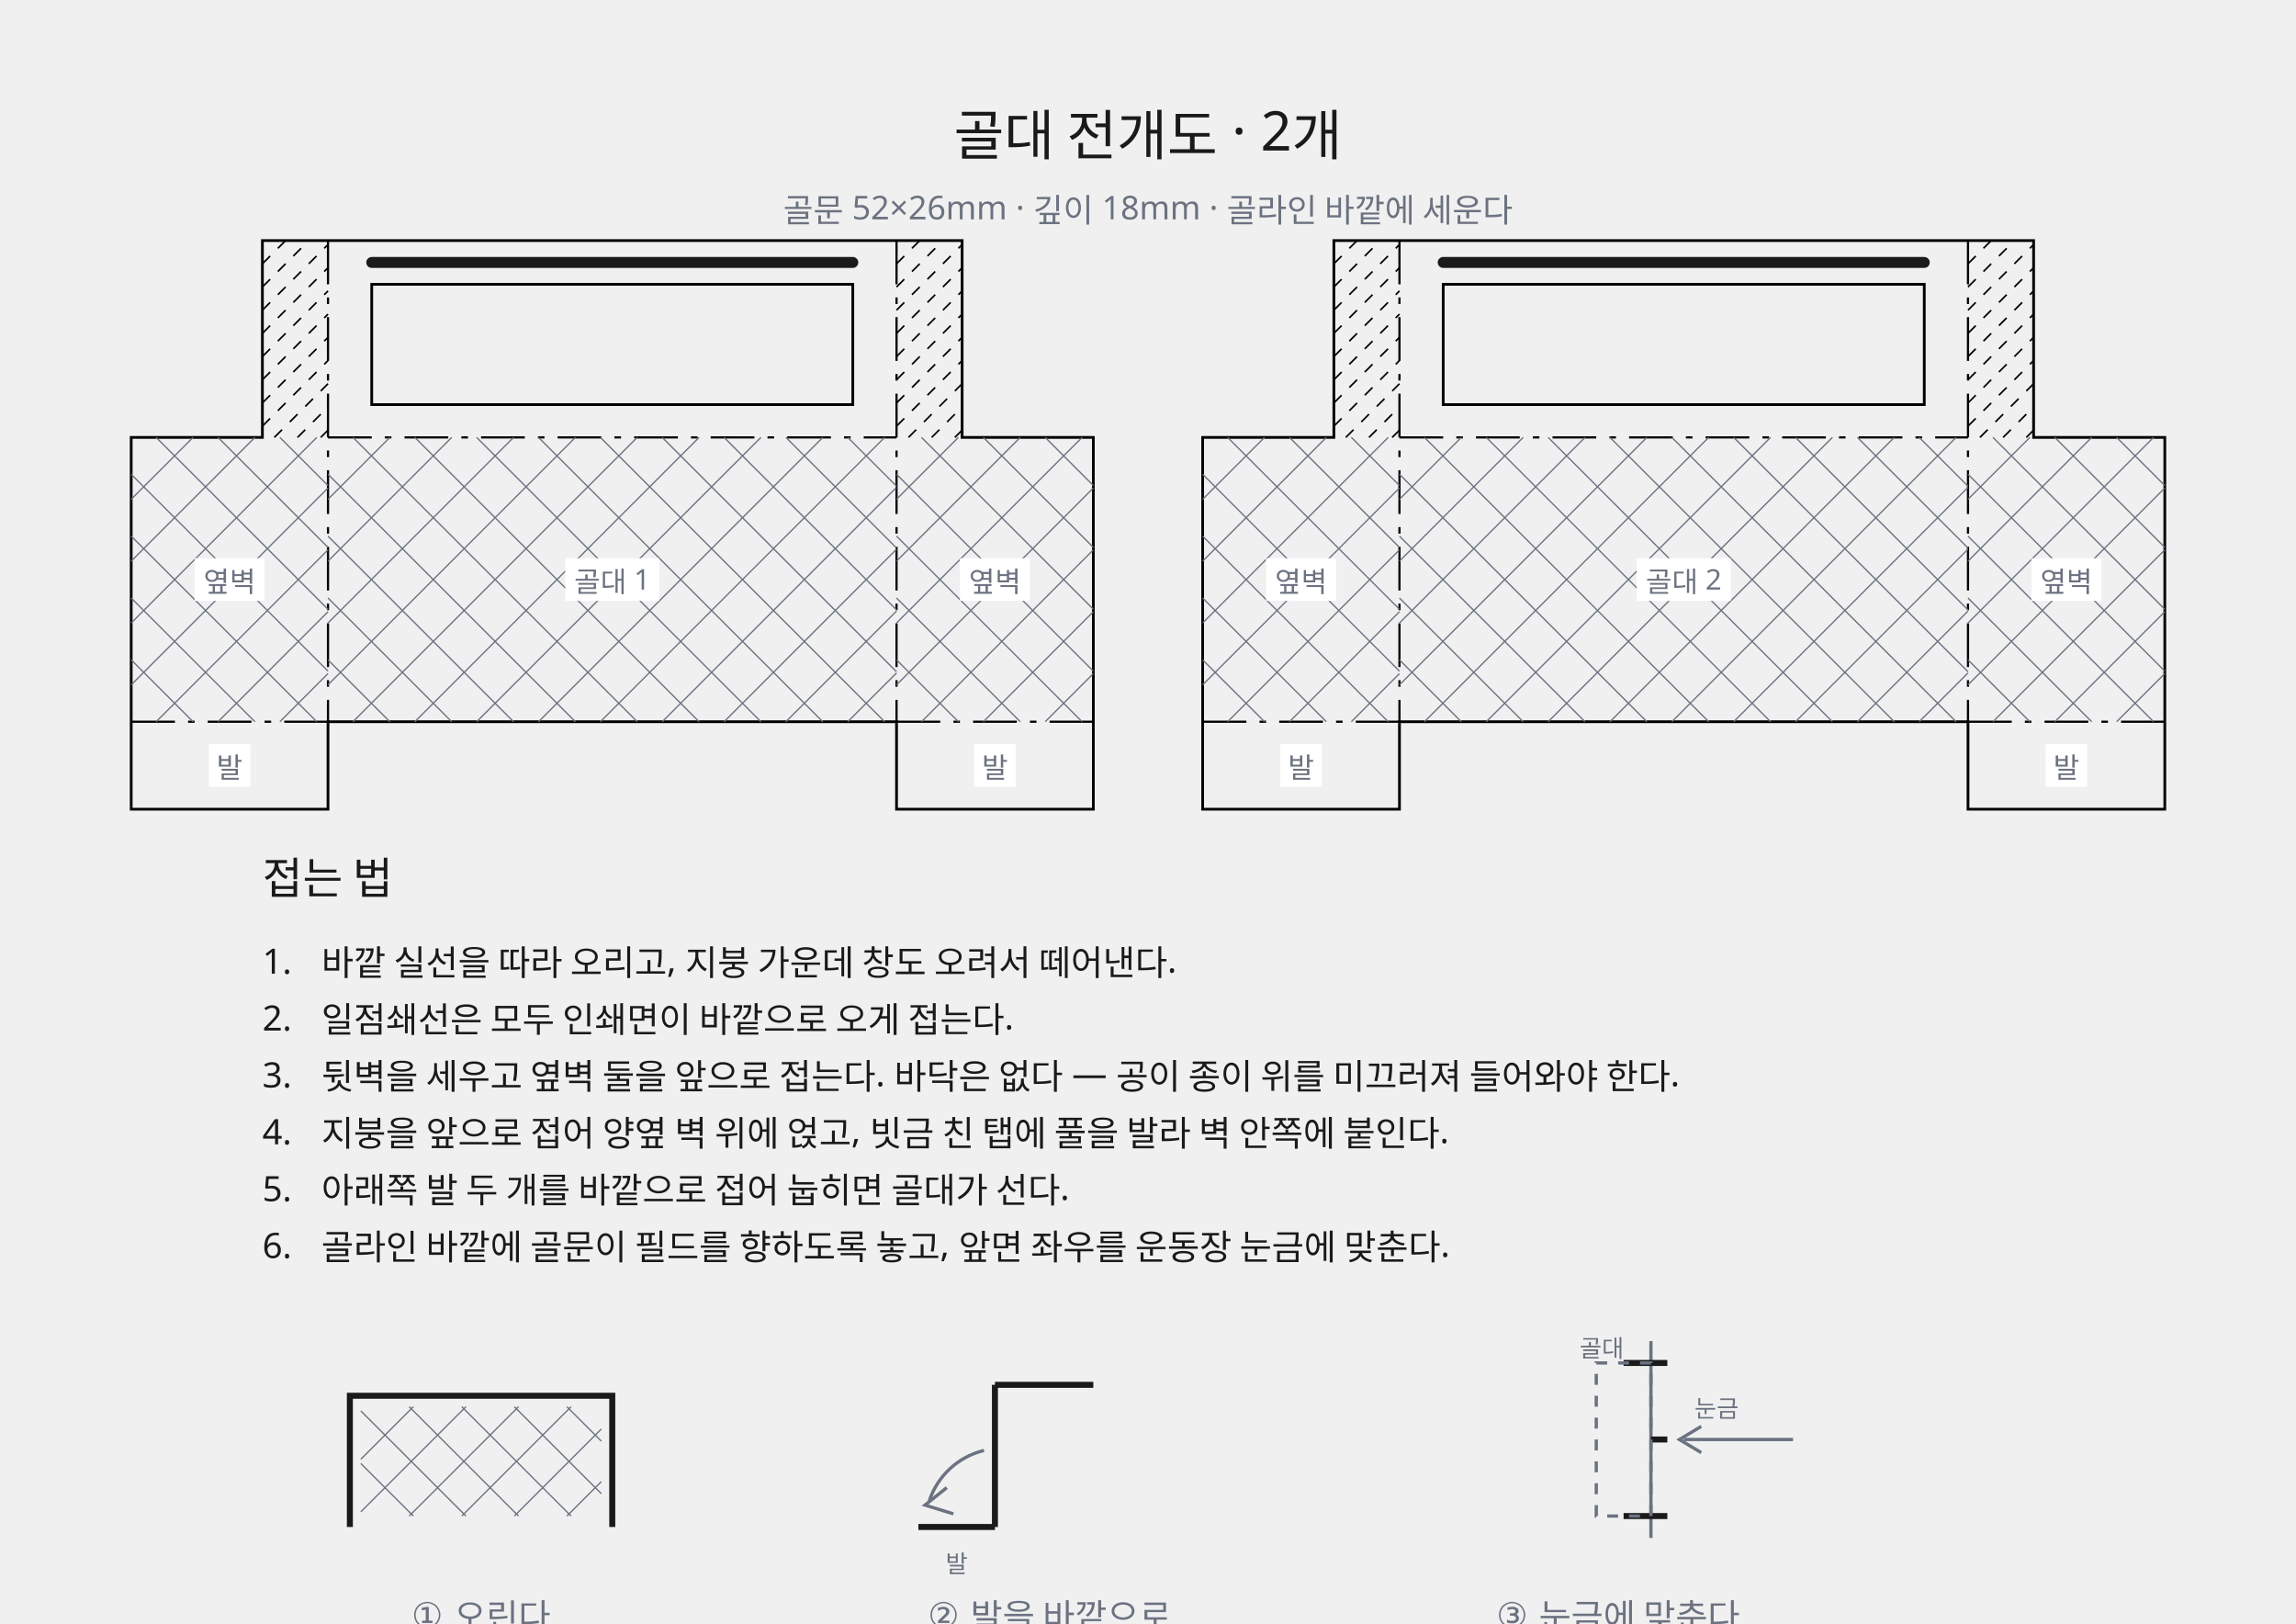
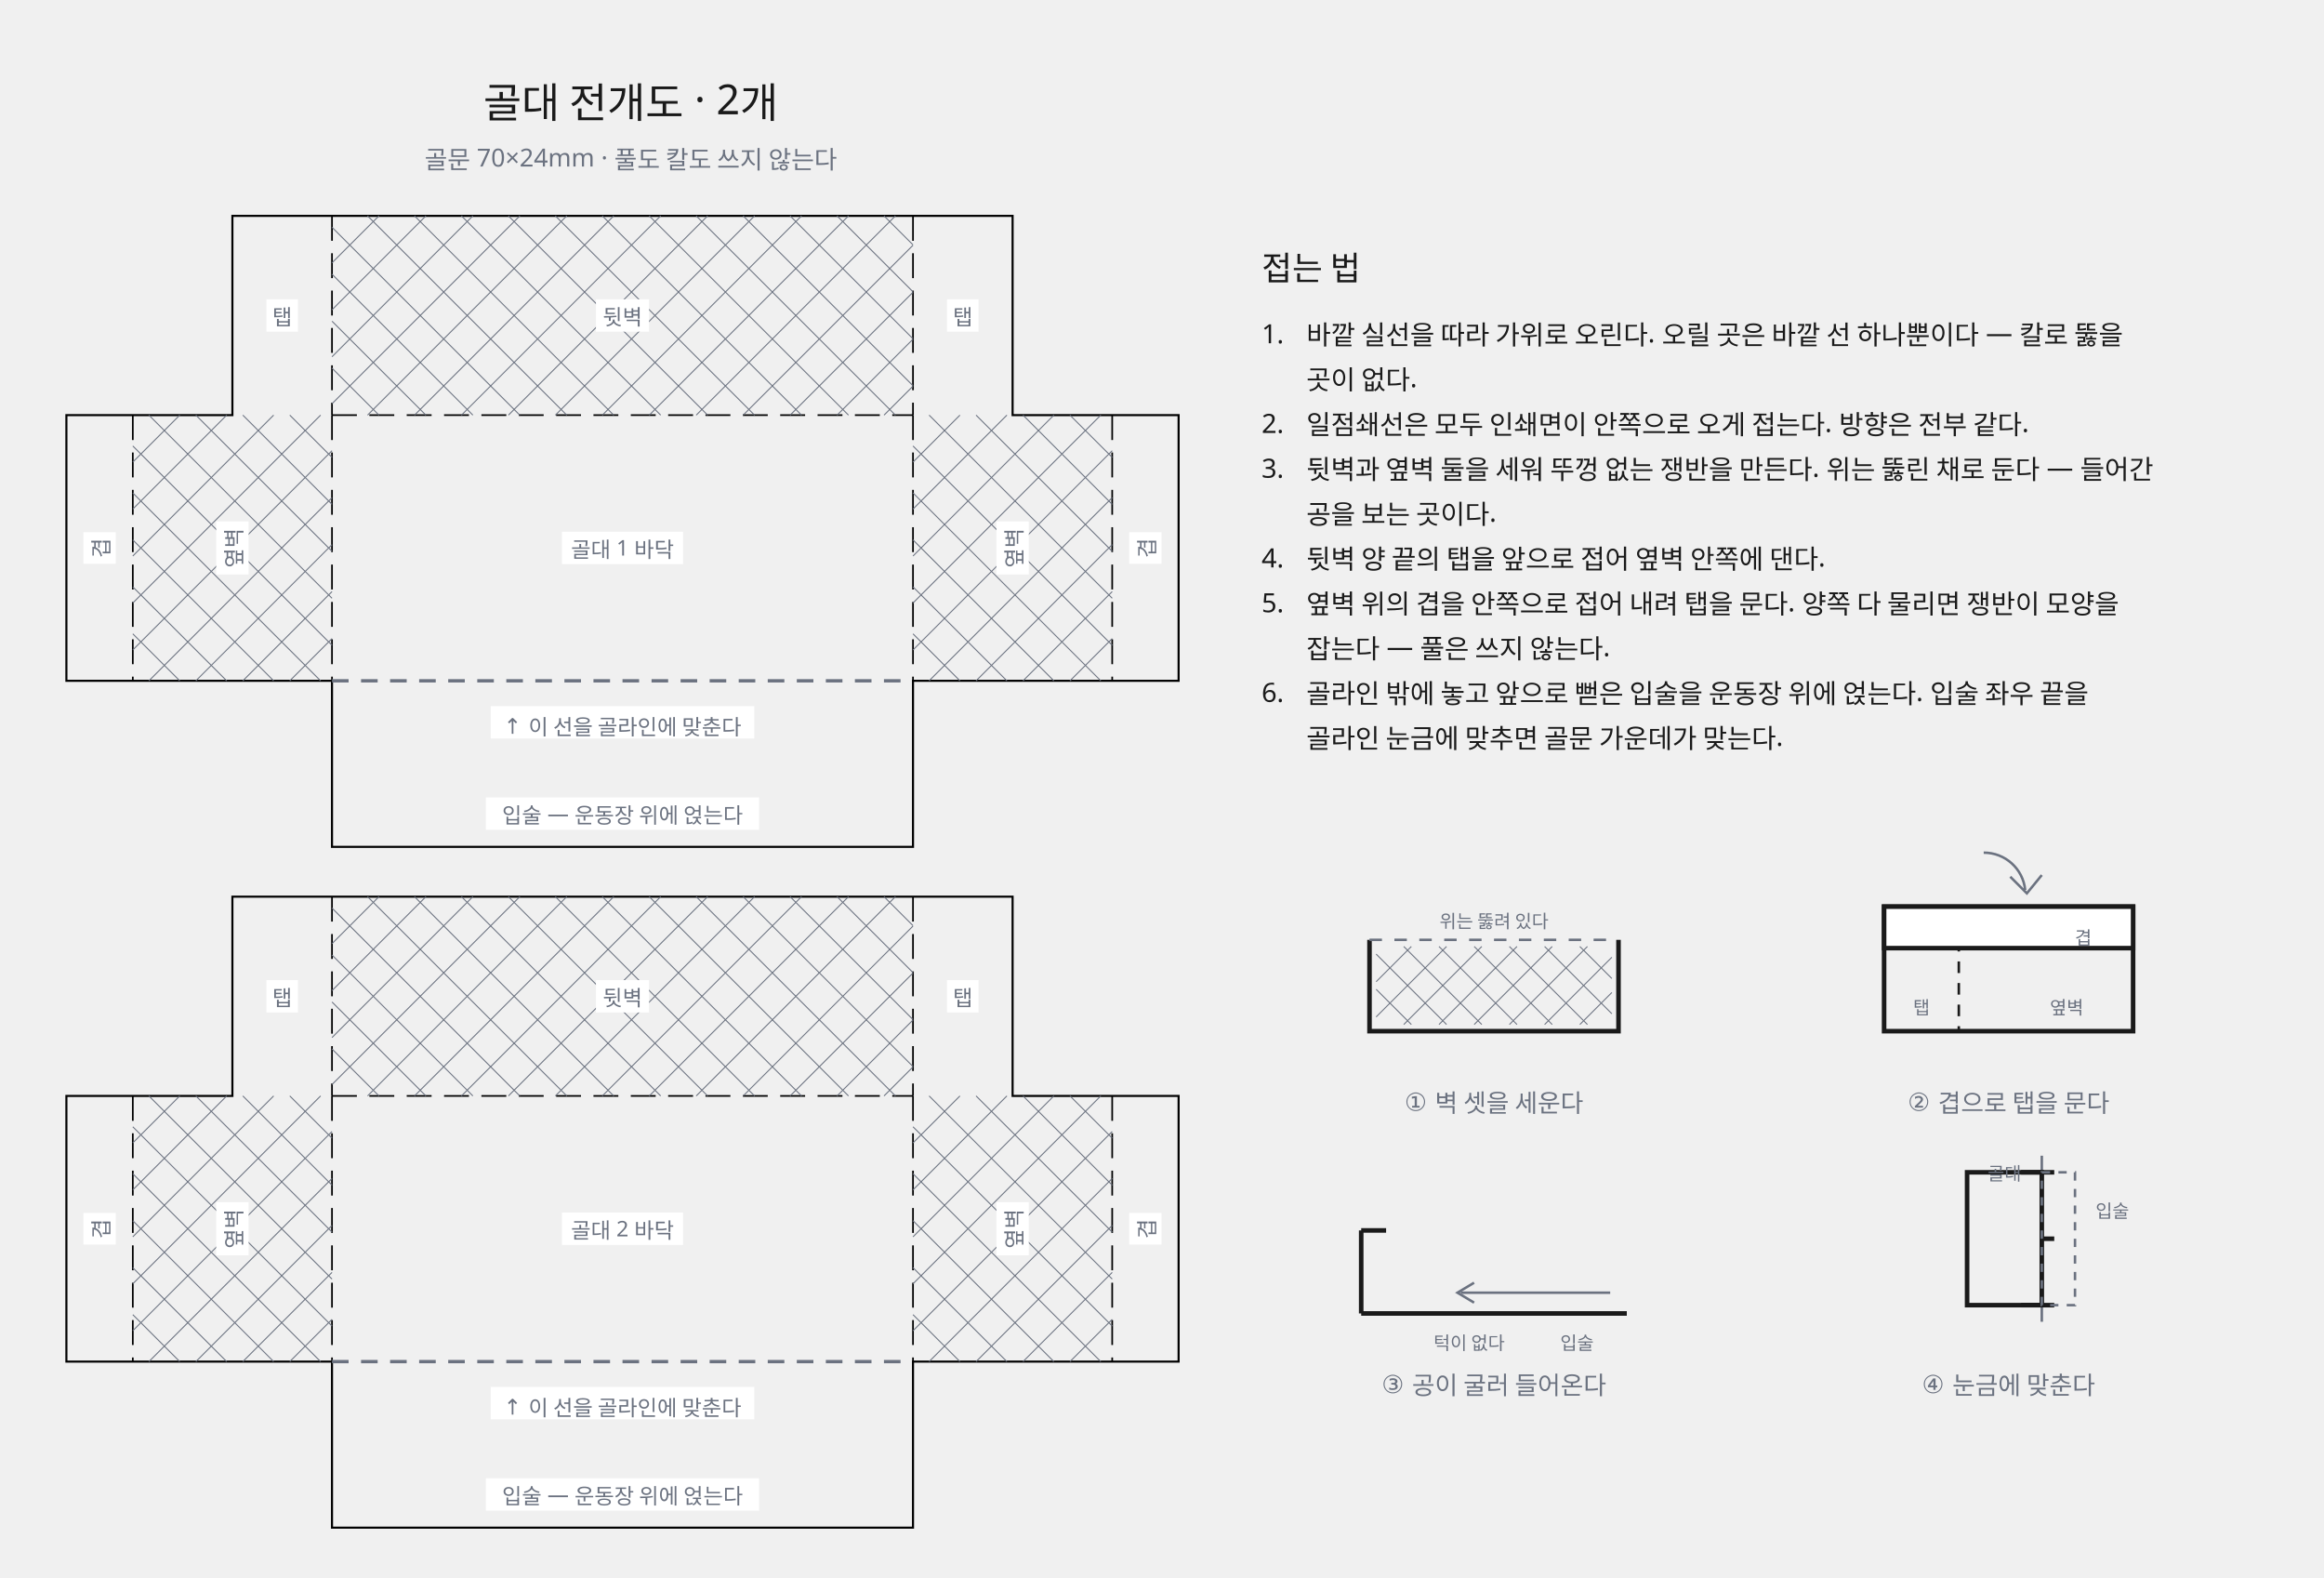
- <svg xmlns="http://www.w3.org/2000/svg" width="210mm" height="148.5mm" viewBox="0 0 210 148.5" font-family="Noto Sans KR">
+ <svg xmlns="http://www.w3.org/2000/svg" width="280mm" height="190mm" viewBox="0 0 280 190" font-family="Noto Sans KR">
  <g id="pc-cut" fill="none" stroke="#000000" stroke-width="0.25" stroke-linecap="butt">
-     <path d="M 24 22 H 88 V 40 H 100 V 74 H 82 V 66 H 30 V 74 H 12 V 40 H 24 Z" />
-     <path d="M 122 22 H 186 V 40 H 198 V 74 H 180 V 66 H 128 V 74 H 110 V 40 H 122 Z" />
-     <rect x="34" y="26" width="44" height="11" />
-     <rect x="132" y="26" width="44" height="11" />
+     <path d="M 28 26 H 122 V 50 H 142 V 82 H 110 V 102 H 40 V 82 H 8 V 50 H 28 Z" />
+     <path d="M 28 108 H 122 V 132 H 142 V 164 H 110 V 184 H 40 V 164 H 8 V 132 H 28 Z" />
  </g>
-   <g id="pc-fold-mountain" fill="none" stroke="#000000" stroke-width="0.2" stroke-dasharray="4 1.2 0.6 1.2" stroke-linecap="butt">
-     <line x1="30" y1="22" x2="30" y2="66" />
-     <line x1="82" y1="22" x2="82" y2="66" />
-     <line x1="30" y1="40" x2="82" y2="40" />
-     <line x1="12" y1="66" x2="30" y2="66" />
-     <line x1="82" y1="66" x2="100" y2="66" />
-     <line x1="128" y1="22" x2="128" y2="66" />
-     <line x1="180" y1="22" x2="180" y2="66" />
-     <line x1="128" y1="40" x2="180" y2="40" />
-     <line x1="110" y1="66" x2="128" y2="66" />
-     <line x1="180" y1="66" x2="198" y2="66" />
-   </g>
-   <g id="pc-glue" fill="none" stroke="#000000" stroke-width="0.15" stroke-dasharray="1 1" stroke-linecap="butt">
-     <line x1="24" y1="24.121" x2="26.121" y2="22" />
-     <line x1="24" y1="26.243" x2="28.243" y2="22" />
-     <line x1="24" y1="28.364" x2="30" y2="22.364" />
-     <line x1="24" y1="30.485" x2="30" y2="24.485" />
-     <line x1="24" y1="32.607" x2="30" y2="26.607" />
-     <line x1="24" y1="34.728" x2="30" y2="28.728" />
-     <line x1="24" y1="36.849" x2="30" y2="30.849" />
-     <line x1="24" y1="38.971" x2="30" y2="32.971" />
-     <line x1="25.092" y1="40" x2="30" y2="35.092" />
-     <line x1="27.213" y1="40" x2="30" y2="37.213" />
-     <line x1="29.335" y1="40" x2="30" y2="39.335" />
-     <line x1="82" y1="24.121" x2="84.121" y2="22" />
-     <line x1="82" y1="26.243" x2="86.243" y2="22" />
-     <line x1="82" y1="28.364" x2="88" y2="22.364" />
-     <line x1="82" y1="30.485" x2="88" y2="24.485" />
-     <line x1="82" y1="32.607" x2="88" y2="26.607" />
-     <line x1="82" y1="34.728" x2="88" y2="28.728" />
-     <line x1="82" y1="36.849" x2="88" y2="30.849" />
-     <line x1="82" y1="38.971" x2="88" y2="32.971" />
-     <line x1="83.092" y1="40" x2="88" y2="35.092" />
-     <line x1="85.213" y1="40" x2="88" y2="37.213" />
-     <line x1="87.335" y1="40" x2="88" y2="39.335" />
-     <line x1="122" y1="24.121" x2="124.121" y2="22" />
-     <line x1="122" y1="26.243" x2="126.243" y2="22" />
-     <line x1="122" y1="28.364" x2="128" y2="22.364" />
-     <line x1="122" y1="30.485" x2="128" y2="24.485" />
-     <line x1="122" y1="32.607" x2="128" y2="26.607" />
-     <line x1="122" y1="34.728" x2="128" y2="28.728" />
-     <line x1="122" y1="36.849" x2="128" y2="30.849" />
-     <line x1="122" y1="38.971" x2="128" y2="32.971" />
-     <line x1="123.092" y1="40" x2="128" y2="35.092" />
-     <line x1="125.213" y1="40" x2="128" y2="37.213" />
-     <line x1="127.335" y1="40" x2="128" y2="39.335" />
-     <line x1="180" y1="24.121" x2="182.121" y2="22" />
-     <line x1="180" y1="26.243" x2="184.243" y2="22" />
-     <line x1="180" y1="28.364" x2="186" y2="22.364" />
-     <line x1="180" y1="30.485" x2="186" y2="24.485" />
-     <line x1="180" y1="32.607" x2="186" y2="26.607" />
-     <line x1="180" y1="34.728" x2="186" y2="28.728" />
-     <line x1="180" y1="36.849" x2="186" y2="30.849" />
-     <line x1="180" y1="38.971" x2="186" y2="32.971" />
-     <line x1="181.092" y1="40" x2="186" y2="35.092" />
-     <line x1="183.213" y1="40" x2="186" y2="37.213" />
-     <line x1="185.335" y1="40" x2="186" y2="39.335" />
+   <g id="pc-fold-valley" fill="none" stroke="#000000" stroke-width="0.2" stroke-dasharray="3 1.5" stroke-linecap="butt">
+     <line x1="40" y1="50" x2="110" y2="50" />
+     <line x1="40" y1="50" x2="40" y2="82" />
+     <line x1="110" y1="50" x2="110" y2="82" />
+     <line x1="16" y1="50" x2="16" y2="82" />
+     <line x1="134" y1="50" x2="134" y2="82" />
+     <line x1="40" y1="26" x2="40" y2="50" />
+     <line x1="110" y1="26" x2="110" y2="50" />
+     <line x1="40" y1="132" x2="110" y2="132" />
+     <line x1="40" y1="132" x2="40" y2="164" />
+     <line x1="110" y1="132" x2="110" y2="164" />
+     <line x1="16" y1="132" x2="16" y2="164" />
+     <line x1="134" y1="132" x2="134" y2="164" />
+     <line x1="40" y1="108" x2="40" y2="132" />
+     <line x1="110" y1="108" x2="110" y2="132" />
  </g>
  <g id="pc-art" fill="#1a1a1a" stroke="none">
-     <text x="105" y="12" font-size="5" dominant-baseline="central" text-anchor="middle">골대 전개도 · 2개</text>
-     <text x="105" y="19" font-size="3" dominant-baseline="central" fill="#6b7280" text-anchor="middle">골문 52×26mm · 깊이 18mm · 골라인 바깥에 세운다</text>
+     <text x="76" y="12" font-size="5" dominant-baseline="central" text-anchor="middle">골대 전개도 · 2개</text>
+     <text x="76" y="19" font-size="3" dominant-baseline="central" fill="#6b7280" text-anchor="middle">골문 70×24mm · 풀도 칼도 쓰지 않는다</text>
    <g stroke="#6b7280" stroke-width="0.12" fill="none">
-       <line x1="30" y1="45.657" x2="35.657" y2="40" />
-       <line x1="30" y1="51.314" x2="41.314" y2="40" />
-       <line x1="30" y1="56.971" x2="46.971" y2="40" />
-       <line x1="30" y1="62.627" x2="52.627" y2="40" />
-       <line x1="32.284" y1="66" x2="58.284" y2="40" />
-       <line x1="37.941" y1="66" x2="63.941" y2="40" />
-       <line x1="43.598" y1="66" x2="69.598" y2="40" />
-       <line x1="49.255" y1="66" x2="75.255" y2="40" />
-       <line x1="54.912" y1="66" x2="80.912" y2="40" />
-       <line x1="60.569" y1="66" x2="82" y2="44.569" />
-       <line x1="66.225" y1="66" x2="82" y2="50.225" />
-       <line x1="71.882" y1="66" x2="82" y2="55.882" />
-       <line x1="77.539" y1="66" x2="82" y2="61.539" />
-       <line x1="30" y1="60.343" x2="35.657" y2="66" />
-       <line x1="30" y1="54.686" x2="41.314" y2="66" />
-       <line x1="30" y1="49.029" x2="46.971" y2="66" />
-       <line x1="30" y1="43.373" x2="52.627" y2="66" />
-       <line x1="32.284" y1="40" x2="58.284" y2="66" />
-       <line x1="37.941" y1="40" x2="63.941" y2="66" />
-       <line x1="43.598" y1="40" x2="69.598" y2="66" />
-       <line x1="49.255" y1="40" x2="75.255" y2="66" />
-       <line x1="54.912" y1="40" x2="80.912" y2="66" />
-       <line x1="60.569" y1="40" x2="82" y2="61.431" />
-       <line x1="66.225" y1="40" x2="82" y2="55.775" />
-       <line x1="71.882" y1="40" x2="82" y2="50.118" />
-       <line x1="77.539" y1="40" x2="82" y2="44.461" />
-       <line x1="12" y1="45.657" x2="17.657" y2="40" />
-       <line x1="12" y1="51.314" x2="23.314" y2="40" />
-       <line x1="12" y1="56.971" x2="28.971" y2="40" />
-       <line x1="12" y1="62.627" x2="30" y2="44.627" />
-       <line x1="14.284" y1="66" x2="30" y2="50.284" />
-       <line x1="19.941" y1="66" x2="30" y2="55.941" />
-       <line x1="25.598" y1="66" x2="30" y2="61.598" />
-       <line x1="12" y1="60.343" x2="17.657" y2="66" />
-       <line x1="12" y1="54.686" x2="23.314" y2="66" />
-       <line x1="12" y1="49.029" x2="28.971" y2="66" />
-       <line x1="12" y1="43.373" x2="30" y2="61.373" />
-       <line x1="14.284" y1="40" x2="30" y2="55.716" />
-       <line x1="19.941" y1="40" x2="30" y2="50.059" />
-       <line x1="25.598" y1="40" x2="30" y2="44.402" />
-       <line x1="82" y1="45.657" x2="87.657" y2="40" />
-       <line x1="82" y1="51.314" x2="93.314" y2="40" />
-       <line x1="82" y1="56.971" x2="98.971" y2="40" />
-       <line x1="82" y1="62.627" x2="100" y2="44.627" />
-       <line x1="84.284" y1="66" x2="100" y2="50.284" />
-       <line x1="89.941" y1="66" x2="100" y2="55.941" />
-       <line x1="95.598" y1="66" x2="100" y2="61.598" />
-       <line x1="82" y1="60.343" x2="87.657" y2="66" />
-       <line x1="82" y1="54.686" x2="93.314" y2="66" />
-       <line x1="82" y1="49.029" x2="98.971" y2="66" />
-       <line x1="82" y1="43.373" x2="100" y2="61.373" />
-       <line x1="84.284" y1="40" x2="100" y2="55.716" />
-       <line x1="89.941" y1="40" x2="100" y2="50.059" />
-       <line x1="95.598" y1="40" x2="100" y2="44.402" />
+       <line x1="40" y1="31.657" x2="45.657" y2="26" />
+       <line x1="40" y1="37.314" x2="51.314" y2="26" />
+       <line x1="40" y1="42.971" x2="56.971" y2="26" />
+       <line x1="40" y1="48.627" x2="62.627" y2="26" />
+       <line x1="44.284" y1="50" x2="68.284" y2="26" />
+       <line x1="49.941" y1="50" x2="73.941" y2="26" />
+       <line x1="55.598" y1="50" x2="79.598" y2="26" />
+       <line x1="61.255" y1="50" x2="85.255" y2="26" />
+       <line x1="66.912" y1="50" x2="90.912" y2="26" />
+       <line x1="72.569" y1="50" x2="96.569" y2="26" />
+       <line x1="78.225" y1="50" x2="102.225" y2="26" />
+       <line x1="83.882" y1="50" x2="107.882" y2="26" />
+       <line x1="89.539" y1="50" x2="110" y2="29.539" />
+       <line x1="95.196" y1="50" x2="110" y2="35.196" />
+       <line x1="100.853" y1="50" x2="110" y2="40.853" />
+       <line x1="106.51" y1="50" x2="110" y2="46.51" />
+       <line x1="40" y1="44.343" x2="45.657" y2="50" />
+       <line x1="40" y1="38.686" x2="51.314" y2="50" />
+       <line x1="40" y1="33.029" x2="56.971" y2="50" />
+       <line x1="40" y1="27.373" x2="62.627" y2="50" />
+       <line x1="44.284" y1="26" x2="68.284" y2="50" />
+       <line x1="49.941" y1="26" x2="73.941" y2="50" />
+       <line x1="55.598" y1="26" x2="79.598" y2="50" />
+       <line x1="61.255" y1="26" x2="85.255" y2="50" />
+       <line x1="66.912" y1="26" x2="90.912" y2="50" />
+       <line x1="72.569" y1="26" x2="96.569" y2="50" />
+       <line x1="78.225" y1="26" x2="102.225" y2="50" />
+       <line x1="83.882" y1="26" x2="107.882" y2="50" />
+       <line x1="89.539" y1="26" x2="110" y2="46.461" />
+       <line x1="95.196" y1="26" x2="110" y2="40.804" />
+       <line x1="100.853" y1="26" x2="110" y2="35.147" />
+       <line x1="106.51" y1="26" x2="110" y2="29.49" />
+       <line x1="16" y1="55.657" x2="21.657" y2="50" />
+       <line x1="16" y1="61.314" x2="27.314" y2="50" />
+       <line x1="16" y1="66.971" x2="32.971" y2="50" />
+       <line x1="16" y1="72.627" x2="38.627" y2="50" />
+       <line x1="16" y1="78.284" x2="40" y2="54.284" />
+       <line x1="17.941" y1="82" x2="40" y2="59.941" />
+       <line x1="23.598" y1="82" x2="40" y2="65.598" />
+       <line x1="29.255" y1="82" x2="40" y2="71.255" />
+       <line x1="34.912" y1="82" x2="40" y2="76.912" />
+       <line x1="16" y1="76.343" x2="21.657" y2="82" />
+       <line x1="16" y1="70.686" x2="27.314" y2="82" />
+       <line x1="16" y1="65.029" x2="32.971" y2="82" />
+       <line x1="16" y1="59.373" x2="38.627" y2="82" />
+       <line x1="16" y1="53.716" x2="40" y2="77.716" />
+       <line x1="17.941" y1="50" x2="40" y2="72.059" />
+       <line x1="23.598" y1="50" x2="40" y2="66.402" />
+       <line x1="29.255" y1="50" x2="40" y2="60.745" />
+       <line x1="34.912" y1="50" x2="40" y2="55.088" />
+       <line x1="110" y1="55.657" x2="115.657" y2="50" />
+       <line x1="110" y1="61.314" x2="121.314" y2="50" />
+       <line x1="110" y1="66.971" x2="126.971" y2="50" />
+       <line x1="110" y1="72.627" x2="132.627" y2="50" />
+       <line x1="110" y1="78.284" x2="134" y2="54.284" />
+       <line x1="111.941" y1="82" x2="134" y2="59.941" />
+       <line x1="117.598" y1="82" x2="134" y2="65.598" />
+       <line x1="123.255" y1="82" x2="134" y2="71.255" />
+       <line x1="128.912" y1="82" x2="134" y2="76.912" />
+       <line x1="110" y1="76.343" x2="115.657" y2="82" />
+       <line x1="110" y1="70.686" x2="121.314" y2="82" />
+       <line x1="110" y1="65.029" x2="126.971" y2="82" />
+       <line x1="110" y1="59.373" x2="132.627" y2="82" />
+       <line x1="110" y1="53.716" x2="134" y2="77.716" />
+       <line x1="111.941" y1="50" x2="134" y2="72.059" />
+       <line x1="117.598" y1="50" x2="134" y2="66.402" />
+       <line x1="123.255" y1="50" x2="134" y2="60.745" />
+       <line x1="128.912" y1="50" x2="134" y2="55.088" />
    </g>
    <g stroke="#6b7280" stroke-width="0.12" fill="none">
-       <line x1="128" y1="45.657" x2="133.657" y2="40" />
-       <line x1="128" y1="51.314" x2="139.314" y2="40" />
-       <line x1="128" y1="56.971" x2="144.971" y2="40" />
-       <line x1="128" y1="62.627" x2="150.627" y2="40" />
-       <line x1="130.284" y1="66" x2="156.284" y2="40" />
-       <line x1="135.941" y1="66" x2="161.941" y2="40" />
-       <line x1="141.598" y1="66" x2="167.598" y2="40" />
-       <line x1="147.255" y1="66" x2="173.255" y2="40" />
-       <line x1="152.912" y1="66" x2="178.912" y2="40" />
-       <line x1="158.569" y1="66" x2="180" y2="44.569" />
-       <line x1="164.225" y1="66" x2="180" y2="50.225" />
-       <line x1="169.882" y1="66" x2="180" y2="55.882" />
-       <line x1="175.539" y1="66" x2="180" y2="61.539" />
-       <line x1="128" y1="60.343" x2="133.657" y2="66" />
-       <line x1="128" y1="54.686" x2="139.314" y2="66" />
-       <line x1="128" y1="49.029" x2="144.971" y2="66" />
-       <line x1="128" y1="43.373" x2="150.627" y2="66" />
-       <line x1="130.284" y1="40" x2="156.284" y2="66" />
-       <line x1="135.941" y1="40" x2="161.941" y2="66" />
-       <line x1="141.598" y1="40" x2="167.598" y2="66" />
-       <line x1="147.255" y1="40" x2="173.255" y2="66" />
-       <line x1="152.912" y1="40" x2="178.912" y2="66" />
-       <line x1="158.569" y1="40" x2="180" y2="61.431" />
-       <line x1="164.225" y1="40" x2="180" y2="55.775" />
-       <line x1="169.882" y1="40" x2="180" y2="50.118" />
-       <line x1="175.539" y1="40" x2="180" y2="44.461" />
-       <line x1="110" y1="45.657" x2="115.657" y2="40" />
-       <line x1="110" y1="51.314" x2="121.314" y2="40" />
-       <line x1="110" y1="56.971" x2="126.971" y2="40" />
-       <line x1="110" y1="62.627" x2="128" y2="44.627" />
-       <line x1="112.284" y1="66" x2="128" y2="50.284" />
-       <line x1="117.941" y1="66" x2="128" y2="55.941" />
-       <line x1="123.598" y1="66" x2="128" y2="61.598" />
-       <line x1="110" y1="60.343" x2="115.657" y2="66" />
-       <line x1="110" y1="54.686" x2="121.314" y2="66" />
-       <line x1="110" y1="49.029" x2="126.971" y2="66" />
-       <line x1="110" y1="43.373" x2="128" y2="61.373" />
-       <line x1="112.284" y1="40" x2="128" y2="55.716" />
-       <line x1="117.941" y1="40" x2="128" y2="50.059" />
-       <line x1="123.598" y1="40" x2="128" y2="44.402" />
-       <line x1="180" y1="45.657" x2="185.657" y2="40" />
-       <line x1="180" y1="51.314" x2="191.314" y2="40" />
-       <line x1="180" y1="56.971" x2="196.971" y2="40" />
-       <line x1="180" y1="62.627" x2="198" y2="44.627" />
-       <line x1="182.284" y1="66" x2="198" y2="50.284" />
-       <line x1="187.941" y1="66" x2="198" y2="55.941" />
-       <line x1="193.598" y1="66" x2="198" y2="61.598" />
-       <line x1="180" y1="60.343" x2="185.657" y2="66" />
-       <line x1="180" y1="54.686" x2="191.314" y2="66" />
-       <line x1="180" y1="49.029" x2="196.971" y2="66" />
-       <line x1="180" y1="43.373" x2="198" y2="61.373" />
-       <line x1="182.284" y1="40" x2="198" y2="55.716" />
-       <line x1="187.941" y1="40" x2="198" y2="50.059" />
-       <line x1="193.598" y1="40" x2="198" y2="44.402" />
+       <line x1="40" y1="113.657" x2="45.657" y2="108" />
+       <line x1="40" y1="119.314" x2="51.314" y2="108" />
+       <line x1="40" y1="124.971" x2="56.971" y2="108" />
+       <line x1="40" y1="130.627" x2="62.627" y2="108" />
+       <line x1="44.284" y1="132" x2="68.284" y2="108" />
+       <line x1="49.941" y1="132" x2="73.941" y2="108" />
+       <line x1="55.598" y1="132" x2="79.598" y2="108" />
+       <line x1="61.255" y1="132" x2="85.255" y2="108" />
+       <line x1="66.912" y1="132" x2="90.912" y2="108" />
+       <line x1="72.569" y1="132" x2="96.569" y2="108" />
+       <line x1="78.225" y1="132" x2="102.225" y2="108" />
+       <line x1="83.882" y1="132" x2="107.882" y2="108" />
+       <line x1="89.539" y1="132" x2="110" y2="111.539" />
+       <line x1="95.196" y1="132" x2="110" y2="117.196" />
+       <line x1="100.853" y1="132" x2="110" y2="122.853" />
+       <line x1="106.51" y1="132" x2="110" y2="128.51" />
+       <line x1="40" y1="126.343" x2="45.657" y2="132" />
+       <line x1="40" y1="120.686" x2="51.314" y2="132" />
+       <line x1="40" y1="115.029" x2="56.971" y2="132" />
+       <line x1="40" y1="109.373" x2="62.627" y2="132" />
+       <line x1="44.284" y1="108" x2="68.284" y2="132" />
+       <line x1="49.941" y1="108" x2="73.941" y2="132" />
+       <line x1="55.598" y1="108" x2="79.598" y2="132" />
+       <line x1="61.255" y1="108" x2="85.255" y2="132" />
+       <line x1="66.912" y1="108" x2="90.912" y2="132" />
+       <line x1="72.569" y1="108" x2="96.569" y2="132" />
+       <line x1="78.225" y1="108" x2="102.225" y2="132" />
+       <line x1="83.882" y1="108" x2="107.882" y2="132" />
+       <line x1="89.539" y1="108" x2="110" y2="128.461" />
+       <line x1="95.196" y1="108" x2="110" y2="122.804" />
+       <line x1="100.853" y1="108" x2="110" y2="117.147" />
+       <line x1="106.51" y1="108" x2="110" y2="111.49" />
+       <line x1="16" y1="137.657" x2="21.657" y2="132" />
+       <line x1="16" y1="143.314" x2="27.314" y2="132" />
+       <line x1="16" y1="148.971" x2="32.971" y2="132" />
+       <line x1="16" y1="154.627" x2="38.627" y2="132" />
+       <line x1="16" y1="160.284" x2="40" y2="136.284" />
+       <line x1="17.941" y1="164" x2="40" y2="141.941" />
+       <line x1="23.598" y1="164" x2="40" y2="147.598" />
+       <line x1="29.255" y1="164" x2="40" y2="153.255" />
+       <line x1="34.912" y1="164" x2="40" y2="158.912" />
+       <line x1="16" y1="158.343" x2="21.657" y2="164" />
+       <line x1="16" y1="152.686" x2="27.314" y2="164" />
+       <line x1="16" y1="147.029" x2="32.971" y2="164" />
+       <line x1="16" y1="141.373" x2="38.627" y2="164" />
+       <line x1="16" y1="135.716" x2="40" y2="159.716" />
+       <line x1="17.941" y1="132" x2="40" y2="154.059" />
+       <line x1="23.598" y1="132" x2="40" y2="148.402" />
+       <line x1="29.255" y1="132" x2="40" y2="142.745" />
+       <line x1="34.912" y1="132" x2="40" y2="137.088" />
+       <line x1="110" y1="137.657" x2="115.657" y2="132" />
+       <line x1="110" y1="143.314" x2="121.314" y2="132" />
+       <line x1="110" y1="148.971" x2="126.971" y2="132" />
+       <line x1="110" y1="154.627" x2="132.627" y2="132" />
+       <line x1="110" y1="160.284" x2="134" y2="136.284" />
+       <line x1="111.941" y1="164" x2="134" y2="141.941" />
+       <line x1="117.598" y1="164" x2="134" y2="147.598" />
+       <line x1="123.255" y1="164" x2="134" y2="153.255" />
+       <line x1="128.912" y1="164" x2="134" y2="158.912" />
+       <line x1="110" y1="158.343" x2="115.657" y2="164" />
+       <line x1="110" y1="152.686" x2="121.314" y2="164" />
+       <line x1="110" y1="147.029" x2="126.971" y2="164" />
+       <line x1="110" y1="141.373" x2="132.627" y2="164" />
+       <line x1="110" y1="135.716" x2="134" y2="159.716" />
+       <line x1="111.941" y1="132" x2="134" y2="154.059" />
+       <line x1="117.598" y1="132" x2="134" y2="148.402" />
+       <line x1="123.255" y1="132" x2="134" y2="142.745" />
+       <line x1="128.912" y1="132" x2="134" y2="137.088" />
    </g>
-     <line x1="34" y1="24" x2="78" y2="24" stroke="#1a1a1a" stroke-width="1" stroke-linecap="round" />
-     <line x1="132" y1="24" x2="176" y2="24" stroke="#1a1a1a" stroke-width="1" stroke-linecap="round" />
-     <rect x="51.695" y="51.05" width="8.61" height="3.9" fill="#ffffff" stroke="none" />
-     <text x="56" y="53" font-size="2.6" dominant-baseline="central" fill="#6b7280" stroke="none" text-anchor="middle">골대 1</text>
-     <rect x="17.8" y="51.05" width="6.4" height="3.9" fill="#ffffff" stroke="none" />
-     <text x="21" y="53" font-size="2.6" dominant-baseline="central" fill="#6b7280" stroke="none" text-anchor="middle">옆벽</text>
-     <rect x="87.8" y="51.05" width="6.4" height="3.9" fill="#ffffff" stroke="none" />
-     <text x="91" y="53" font-size="2.6" dominant-baseline="central" fill="#6b7280" stroke="none" text-anchor="middle">옆벽</text>
-     <rect x="19.1" y="68.05" width="3.8" height="3.9" fill="#ffffff" stroke="none" />
-     <text x="21" y="70" font-size="2.6" dominant-baseline="central" fill="#6b7280" stroke="none" text-anchor="middle">발</text>
-     <rect x="89.1" y="68.05" width="3.8" height="3.9" fill="#ffffff" stroke="none" />
-     <text x="91" y="70" font-size="2.6" dominant-baseline="central" fill="#6b7280" stroke="none" text-anchor="middle">발</text>
-     <rect x="149.695" y="51.05" width="8.61" height="3.9" fill="#ffffff" stroke="none" />
-     <text x="154" y="53" font-size="2.6" dominant-baseline="central" fill="#6b7280" stroke="none" text-anchor="middle">골대 2</text>
-     <rect x="115.8" y="51.05" width="6.4" height="3.9" fill="#ffffff" stroke="none" />
-     <text x="119" y="53" font-size="2.6" dominant-baseline="central" fill="#6b7280" stroke="none" text-anchor="middle">옆벽</text>
-     <rect x="185.8" y="51.05" width="6.4" height="3.9" fill="#ffffff" stroke="none" />
-     <text x="189" y="53" font-size="2.6" dominant-baseline="central" fill="#6b7280" stroke="none" text-anchor="middle">옆벽</text>
-     <rect x="117.1" y="68.05" width="3.8" height="3.9" fill="#ffffff" stroke="none" />
-     <text x="119" y="70" font-size="2.6" dominant-baseline="central" fill="#6b7280" stroke="none" text-anchor="middle">발</text>
-     <rect x="187.1" y="68.05" width="3.8" height="3.9" fill="#ffffff" stroke="none" />
-     <text x="189" y="70" font-size="2.6" dominant-baseline="central" fill="#6b7280" stroke="none" text-anchor="middle">발</text>
-     <text x="24" y="80" font-size="4" dominant-baseline="central" text-anchor="start">접는 법</text>
-     <text x="24" y="87.8" font-size="3.2" dominant-baseline="central" text-anchor="start">1.</text>
-     <text x="29.4" y="87.8" font-size="3.2" dominant-baseline="central" text-anchor="start">바깥 실선을 따라 오리고, 지붕 가운데 창도 오려서 떼어낸다.</text>
-     <text x="24" y="93" font-size="3.2" dominant-baseline="central" text-anchor="start">2.</text>
-     <text x="29.4" y="93" font-size="3.2" dominant-baseline="central" text-anchor="start">일점쇄선은 모두 인쇄면이 바깥으로 오게 접는다.</text>
-     <text x="24" y="98.2" font-size="3.2" dominant-baseline="central" text-anchor="start">3.</text>
-     <text x="29.4" y="98.2" font-size="3.2" dominant-baseline="central" text-anchor="start">뒷벽을 세우고 옆벽 둘을 앞으로 접는다. 바닥은 없다 — 공이 종이 위를 미끄러져 들어와야 한다.</text>
-     <text x="24" y="103.4" font-size="3.2" dominant-baseline="central" text-anchor="start">4.</text>
-     <text x="29.4" y="103.4" font-size="3.2" dominant-baseline="central" text-anchor="start">지붕을 앞으로 접어 양옆 벽 위에 얹고, 빗금 친 탭에 풀을 발라 벽 안쪽에 붙인다.</text>
-     <text x="24" y="108.6" font-size="3.2" dominant-baseline="central" text-anchor="start">5.</text>
-     <text x="29.4" y="108.6" font-size="3.2" dominant-baseline="central" text-anchor="start">아래쪽 발 두 개를 바깥으로 접어 눕히면 골대가 선다.</text>
-     <text x="24" y="113.8" font-size="3.2" dominant-baseline="central" text-anchor="start">6.</text>
-     <text x="29.4" y="113.8" font-size="3.2" dominant-baseline="central" text-anchor="start">골라인 바깥에 골문이 필드를 향하도록 놓고, 앞면 좌우를 운동장 눈금에 맞춘다.</text>
-     <path d="M 32 139.64 V 127.64 H 56 V 139.64" fill="none" stroke="#1a1a1a" stroke-width="0.55" />
+     <line x1="40" y1="82" x2="110" y2="82" stroke="#6b7280" stroke-width="0.4" stroke-dasharray="2 1.5" />
+     <line x1="40" y1="164" x2="110" y2="164" stroke="#6b7280" stroke-width="0.4" stroke-dasharray="2 1.5" />
+     <rect x="71.8" y="36.05" width="6.4" height="3.9" fill="#ffffff" stroke="none" />
+     <text x="75" y="38" font-size="2.6" dominant-baseline="central" fill="#6b7280" stroke="none" text-anchor="middle">뒷벽</text>
+     <rect x="24.8" y="64.05" width="6.4" height="3.9" fill="#ffffff" stroke="none" transform="rotate(-90 28 66)" />
+     <text x="28" y="66" font-size="2.6" dominant-baseline="central" fill="#6b7280" stroke="none" text-anchor="middle" transform="rotate(-90 28 66)">옆벽</text>
+     <rect x="118.8" y="64.05" width="6.4" height="3.9" fill="#ffffff" stroke="none" transform="rotate(-90 122 66)" />
+     <text x="122" y="66" font-size="2.6" dominant-baseline="central" fill="#6b7280" stroke="none" text-anchor="middle" transform="rotate(-90 122 66)">옆벽</text>
+     <rect x="10.1" y="64.05" width="3.8" height="3.9" fill="#ffffff" stroke="none" transform="rotate(-90 12 66)" />
+     <text x="12" y="66" font-size="2.6" dominant-baseline="central" fill="#6b7280" stroke="none" text-anchor="middle" transform="rotate(-90 12 66)">겹</text>
+     <rect x="136.1" y="64.05" width="3.8" height="3.9" fill="#ffffff" stroke="none" transform="rotate(-90 138 66)" />
+     <text x="138" y="66" font-size="2.6" dominant-baseline="central" fill="#6b7280" stroke="none" text-anchor="middle" transform="rotate(-90 138 66)">겹</text>
+     <rect x="32.1" y="36.05" width="3.8" height="3.9" fill="#ffffff" stroke="none" />
+     <text x="34" y="38" font-size="2.6" dominant-baseline="central" fill="#6b7280" stroke="none" text-anchor="middle">탭</text>
+     <rect x="114.1" y="36.05" width="3.8" height="3.9" fill="#ffffff" stroke="none" />
+     <text x="116" y="38" font-size="2.6" dominant-baseline="central" fill="#6b7280" stroke="none" text-anchor="middle">탭</text>
+     <rect x="67.705" y="64.05" width="14.59" height="3.9" fill="#ffffff" stroke="none" />
+     <text x="75" y="66" font-size="2.6" dominant-baseline="central" fill="#6b7280" stroke="none" text-anchor="middle">골대 1 바닥</text>
+     <rect x="59.125" y="85.05" width="31.75" height="3.9" fill="#ffffff" stroke="none" />
+     <text x="75" y="87" font-size="2.6" dominant-baseline="central" fill="#6b7280" stroke="none" text-anchor="middle">↑ 이 선을 골라인에 맞춘다</text>
+     <rect x="58.54" y="96.05" width="32.92" height="3.9" fill="#ffffff" stroke="none" />
+     <text x="75" y="98" font-size="2.6" dominant-baseline="central" fill="#6b7280" stroke="none" text-anchor="middle">입술 — 운동장 위에 얹는다</text>
+     <rect x="71.8" y="118.05" width="6.4" height="3.9" fill="#ffffff" stroke="none" />
+     <text x="75" y="120" font-size="2.6" dominant-baseline="central" fill="#6b7280" stroke="none" text-anchor="middle">뒷벽</text>
+     <rect x="24.8" y="146.05" width="6.4" height="3.9" fill="#ffffff" stroke="none" transform="rotate(-90 28 148)" />
+     <text x="28" y="148" font-size="2.6" dominant-baseline="central" fill="#6b7280" stroke="none" text-anchor="middle" transform="rotate(-90 28 148)">옆벽</text>
+     <rect x="118.8" y="146.05" width="6.4" height="3.9" fill="#ffffff" stroke="none" transform="rotate(-90 122 148)" />
+     <text x="122" y="148" font-size="2.6" dominant-baseline="central" fill="#6b7280" stroke="none" text-anchor="middle" transform="rotate(-90 122 148)">옆벽</text>
+     <rect x="10.1" y="146.05" width="3.8" height="3.9" fill="#ffffff" stroke="none" transform="rotate(-90 12 148)" />
+     <text x="12" y="148" font-size="2.6" dominant-baseline="central" fill="#6b7280" stroke="none" text-anchor="middle" transform="rotate(-90 12 148)">겹</text>
+     <rect x="136.1" y="146.05" width="3.8" height="3.9" fill="#ffffff" stroke="none" transform="rotate(-90 138 148)" />
+     <text x="138" y="148" font-size="2.6" dominant-baseline="central" fill="#6b7280" stroke="none" text-anchor="middle" transform="rotate(-90 138 148)">겹</text>
+     <rect x="32.1" y="118.05" width="3.8" height="3.9" fill="#ffffff" stroke="none" />
+     <text x="34" y="120" font-size="2.6" dominant-baseline="central" fill="#6b7280" stroke="none" text-anchor="middle">탭</text>
+     <rect x="114.1" y="118.05" width="3.8" height="3.9" fill="#ffffff" stroke="none" />
+     <text x="116" y="120" font-size="2.6" dominant-baseline="central" fill="#6b7280" stroke="none" text-anchor="middle">탭</text>
+     <rect x="67.705" y="146.05" width="14.59" height="3.9" fill="#ffffff" stroke="none" />
+     <text x="75" y="148" font-size="2.6" dominant-baseline="central" fill="#6b7280" stroke="none" text-anchor="middle">골대 2 바닥</text>
+     <rect x="59.125" y="167.05" width="31.75" height="3.9" fill="#ffffff" stroke="none" />
+     <text x="75" y="169" font-size="2.6" dominant-baseline="central" fill="#6b7280" stroke="none" text-anchor="middle">↑ 이 선을 골라인에 맞춘다</text>
+     <rect x="58.54" y="178.05" width="32.92" height="3.9" fill="#ffffff" stroke="none" />
+     <text x="75" y="180" font-size="2.6" dominant-baseline="central" fill="#6b7280" stroke="none" text-anchor="middle">입술 — 운동장 위에 얹는다</text>
+     <text x="152" y="32" font-size="4" dominant-baseline="central" text-anchor="start">접는 법</text>
+     <text x="152" y="40.1" font-size="3.2" dominant-baseline="central" text-anchor="start">1.</text>
+     <text x="157.4" y="40.1" font-size="3.2" dominant-baseline="central" text-anchor="start">바깥 실선을 따라 가위로 오린다. 오릴 곳은 바깥 선 하나뿐이다 — 칼로 뚫을</text>
+     <text x="157.4" y="45.5" font-size="3.2" dominant-baseline="central" text-anchor="start">곳이 없다.</text>
+     <text x="152" y="50.9" font-size="3.2" dominant-baseline="central" text-anchor="start">2.</text>
+     <text x="157.4" y="50.9" font-size="3.2" dominant-baseline="central" text-anchor="start">일점쇄선은 모두 인쇄면이 안쪽으로 오게 접는다. 방향은 전부 같다.</text>
+     <text x="152" y="56.3" font-size="3.2" dominant-baseline="central" text-anchor="start">3.</text>
+     <text x="157.4" y="56.3" font-size="3.2" dominant-baseline="central" text-anchor="start">뒷벽과 옆벽 둘을 세워 뚜껑 없는 쟁반을 만든다. 위는 뚫린 채로 둔다 — 들어간</text>
+     <text x="157.4" y="61.7" font-size="3.2" dominant-baseline="central" text-anchor="start">공을 보는 곳이다.</text>
+     <text x="152" y="67.1" font-size="3.2" dominant-baseline="central" text-anchor="start">4.</text>
+     <text x="157.4" y="67.1" font-size="3.2" dominant-baseline="central" text-anchor="start">뒷벽 양 끝의 탭을 앞으로 접어 옆벽 안쪽에 댄다.</text>
+     <text x="152" y="72.5" font-size="3.2" dominant-baseline="central" text-anchor="start">5.</text>
+     <text x="157.4" y="72.5" font-size="3.2" dominant-baseline="central" text-anchor="start">옆벽 위의 겹을 안쪽으로 접어 내려 탭을 문다. 양쪽 다 물리면 쟁반이 모양을</text>
+     <text x="157.4" y="77.9" font-size="3.2" dominant-baseline="central" text-anchor="start">잡는다 — 풀은 쓰지 않는다.</text>
+     <text x="152" y="83.3" font-size="3.2" dominant-baseline="central" text-anchor="start">6.</text>
+     <text x="157.4" y="83.3" font-size="3.2" dominant-baseline="central" text-anchor="start">골라인 밖에 놓고 앞으로 뻗은 입술을 운동장 위에 얹는다. 입술 좌우 끝을</text>
+     <text x="157.4" y="88.7" font-size="3.2" dominant-baseline="central" text-anchor="start">골라인 눈금에 맞추면 골문 가운데가 맞는다.</text>
+     <path d="M 165 113.2 V 124.2 H 195 V 113.2" fill="none" stroke="#1a1a1a" stroke-width="0.55" />
    <g stroke="#6b7280" stroke-width="0.12" fill="none">
-       <line x1="33" y1="133.448" x2="37.808" y2="128.64" />
-       <line x1="33" y1="138.257" x2="42.617" y2="128.64" />
-       <line x1="37.425" y1="138.64" x2="47.425" y2="128.64" />
-       <line x1="42.233" y1="138.64" x2="52.233" y2="128.64" />
-       <line x1="47.042" y1="138.64" x2="55" y2="130.682" />
-       <line x1="51.85" y1="138.64" x2="55" y2="135.49" />
-       <line x1="33" y1="133.832" x2="37.808" y2="138.64" />
-       <line x1="33" y1="129.023" x2="42.617" y2="138.64" />
-       <line x1="37.425" y1="128.64" x2="47.425" y2="138.64" />
-       <line x1="42.233" y1="128.64" x2="52.233" y2="138.64" />
-       <line x1="47.042" y1="128.64" x2="55" y2="136.598" />
-       <line x1="51.85" y1="128.64" x2="55" y2="131.79" />
+       <line x1="165.8" y1="118.243" x2="170.043" y2="114" />
+       <line x1="165.8" y1="122.485" x2="174.285" y2="114" />
+       <line x1="169.128" y1="123.4" x2="178.528" y2="114" />
+       <line x1="173.371" y1="123.4" x2="182.771" y2="114" />
+       <line x1="177.613" y1="123.4" x2="187.013" y2="114" />
+       <line x1="181.856" y1="123.4" x2="191.256" y2="114" />
+       <line x1="186.098" y1="123.4" x2="194.2" y2="115.298" />
+       <line x1="190.341" y1="123.4" x2="194.2" y2="119.541" />
+       <line x1="165.8" y1="119.157" x2="170.043" y2="123.4" />
+       <line x1="165.8" y1="114.915" x2="174.285" y2="123.4" />
+       <line x1="169.128" y1="114" x2="178.528" y2="123.4" />
+       <line x1="173.371" y1="114" x2="182.771" y2="123.4" />
+       <line x1="177.613" y1="114" x2="187.013" y2="123.4" />
+       <line x1="181.856" y1="114" x2="191.256" y2="123.4" />
+       <line x1="186.098" y1="114" x2="194.2" y2="122.102" />
+       <line x1="190.341" y1="114" x2="194.2" y2="117.859" />
    </g>
-     <text x="44" y="147.14" font-size="3.2" dominant-baseline="central" fill="#6b7280" stroke="none" text-anchor="middle">① 오린다</text>
-     <path d="M 91 126.64 H 100" fill="none" stroke="#1a1a1a" stroke-width="0.55" />
-     <path d="M 91 126.64 V 139.64" fill="none" stroke="#1a1a1a" stroke-width="0.55" />
-     <path d="M 91 139.64 H 84" fill="none" stroke="#1a1a1a" stroke-width="0.55" />
-     <path d="M 90 132.64 A 7 7 0 0 0 85 137.24" fill="none" stroke="#6b7280" stroke-width="0.3" />
-     <path d="M 86.6 136.04 L 84.6 137.64 L 87.2 138.44" fill="none" stroke="#6b7280" stroke-width="0.3" />
-     <text x="87.5" y="142.84" font-size="2.2" dominant-baseline="central" fill="#6b7280" stroke="none" text-anchor="middle">발</text>
-     <text x="96" y="147.14" font-size="3.2" dominant-baseline="central" fill="#6b7280" stroke="none" text-anchor="middle">② 발을 바깥으로</text>
-     <path d="M 151 122.64 V 140.64" fill="none" stroke="#6b7280" stroke-width="0.3" />
-     <path d="M 148.5 124.64 H 152.5" fill="none" stroke="#1a1a1a" stroke-width="0.55" />
-     <path d="M 148.5 138.64 H 152.5" fill="none" stroke="#1a1a1a" stroke-width="0.55" />
-     <path d="M 151 131.64 H 152.5" fill="none" stroke="#1a1a1a" stroke-width="0.55" />
-     <rect x="146" y="124.64" width="5" height="14" fill="none" stroke="#6b7280" stroke-width="0.3" stroke-dasharray="1 1" />
-     <path d="M 164 131.64 H 154" fill="none" stroke="#6b7280" stroke-width="0.3" />
-     <path d="M 155.6 130.44 L 153.6 131.64 L 155.6 132.84" fill="none" stroke="#6b7280" stroke-width="0.3" />
-     <text x="146.5" y="123.14" font-size="2.2" dominant-baseline="central" fill="#6b7280" stroke="none" text-anchor="middle">골대</text>
-     <text x="157" y="128.64" font-size="2.2" dominant-baseline="central" fill="#6b7280" stroke="none" text-anchor="middle">눈금</text>
-     <text x="148" y="147.14" font-size="3.2" dominant-baseline="central" fill="#6b7280" stroke="none" text-anchor="middle">③ 눈금에 맞춘다</text>
+     <path d="M 165 113.2 H 195" fill="none" stroke="#6b7280" stroke-width="0.3" stroke-dasharray="1.5 1.5" />
+     <text x="180" y="110.8" font-size="2.2" dominant-baseline="central" fill="#6b7280" stroke="none" text-anchor="middle">위는 뚫려 있다</text>
+     <text x="180" y="132.2" font-size="3" dominant-baseline="central" fill="#6b7280" stroke="none" text-anchor="middle">① 벽 셋을 세운다</text>
+     <rect x="227" y="109.2" width="30" height="15" fill="none" stroke="#1a1a1a" stroke-width="0.55" />
+     <rect x="227" y="109.2" width="9" height="15" fill="none" stroke="#1a1a1a" stroke-width="0.3" stroke-dasharray="1.4 1.2" />
+     <rect x="227" y="109.2" width="30" height="5" fill="#ffffff" stroke="none" />
+     <rect x="227" y="109.2" width="30" height="5" fill="none" stroke="#1a1a1a" stroke-width="0.55" />
+     <path d="M 239 102.7 A 5 5 0 0 1 244 107.2" fill="none" stroke="#6b7280" stroke-width="0.3" />
+     <path d="M 242.2 105.6 L 244.2 107.6 L 246 105.4" fill="none" stroke="#6b7280" stroke-width="0.3" />
+     <text x="251" y="112.8" font-size="2.2" dominant-baseline="central" fill="#6b7280" stroke="none" text-anchor="middle">겹</text>
+     <text x="231.5" y="121.2" font-size="2.2" dominant-baseline="central" fill="#6b7280" stroke="none" text-anchor="middle">탭</text>
+     <text x="249" y="121.2" font-size="2.2" dominant-baseline="central" fill="#6b7280" stroke="none" text-anchor="middle">옆벽</text>
+     <text x="242" y="132.2" font-size="3" dominant-baseline="central" fill="#6b7280" stroke="none" text-anchor="middle">② 겹으로 탭을 문다</text>
+     <path d="M 164 158.2 H 196" fill="none" stroke="#1a1a1a" stroke-width="0.55" />
+     <path d="M 164 158.2 V 148.2" fill="none" stroke="#1a1a1a" stroke-width="0.55" />
+     <path d="M 164 148.2 H 167" fill="none" stroke="#1a1a1a" stroke-width="0.55" />
+     <path d="M 194 155.7 H 176" fill="none" stroke="#6b7280" stroke-width="0.3" />
+     <path d="M 177.6 154.5 L 175.6 155.7 L 177.6 156.9" fill="none" stroke="#6b7280" stroke-width="0.3" />
+     <text x="190" y="161.6" font-size="2.2" dominant-baseline="central" fill="#6b7280" stroke="none" text-anchor="middle">입술</text>
+     <text x="177" y="161.6" font-size="2.2" dominant-baseline="central" fill="#6b7280" stroke="none" text-anchor="middle">턱이 없다</text>
+     <text x="180" y="166.2" font-size="3" dominant-baseline="central" fill="#6b7280" stroke="none" text-anchor="middle">③ 공이 굴러 들어온다</text>
+     <path d="M 246 139.2 V 159.2" fill="none" stroke="#6b7280" stroke-width="0.3" />
+     <path d="M 243.5 141.2 H 247.5" fill="none" stroke="#1a1a1a" stroke-width="0.55" />
+     <path d="M 243.5 157.2 H 247.5" fill="none" stroke="#1a1a1a" stroke-width="0.55" />
+     <path d="M 246 149.2 H 247.5" fill="none" stroke="#1a1a1a" stroke-width="0.55" />
+     <rect x="237" y="141.2" width="9" height="16" fill="none" stroke="#1a1a1a" stroke-width="0.55" />
+     <rect x="246" y="141.2" width="4" height="16" fill="none" stroke="#6b7280" stroke-width="0.3" stroke-dasharray="1 1" />
+     <text x="241.5" y="141.2" font-size="2.2" dominant-baseline="central" fill="#6b7280" stroke="none" text-anchor="middle">골대</text>
+     <text x="254.5" y="145.7" font-size="2.2" dominant-baseline="central" fill="#6b7280" stroke="none" text-anchor="middle">입술</text>
+     <text x="242" y="166.2" font-size="3" dominant-baseline="central" fill="#6b7280" stroke="none" text-anchor="middle">④ 눈금에 맞춘다</text>
  </g>
</svg>
